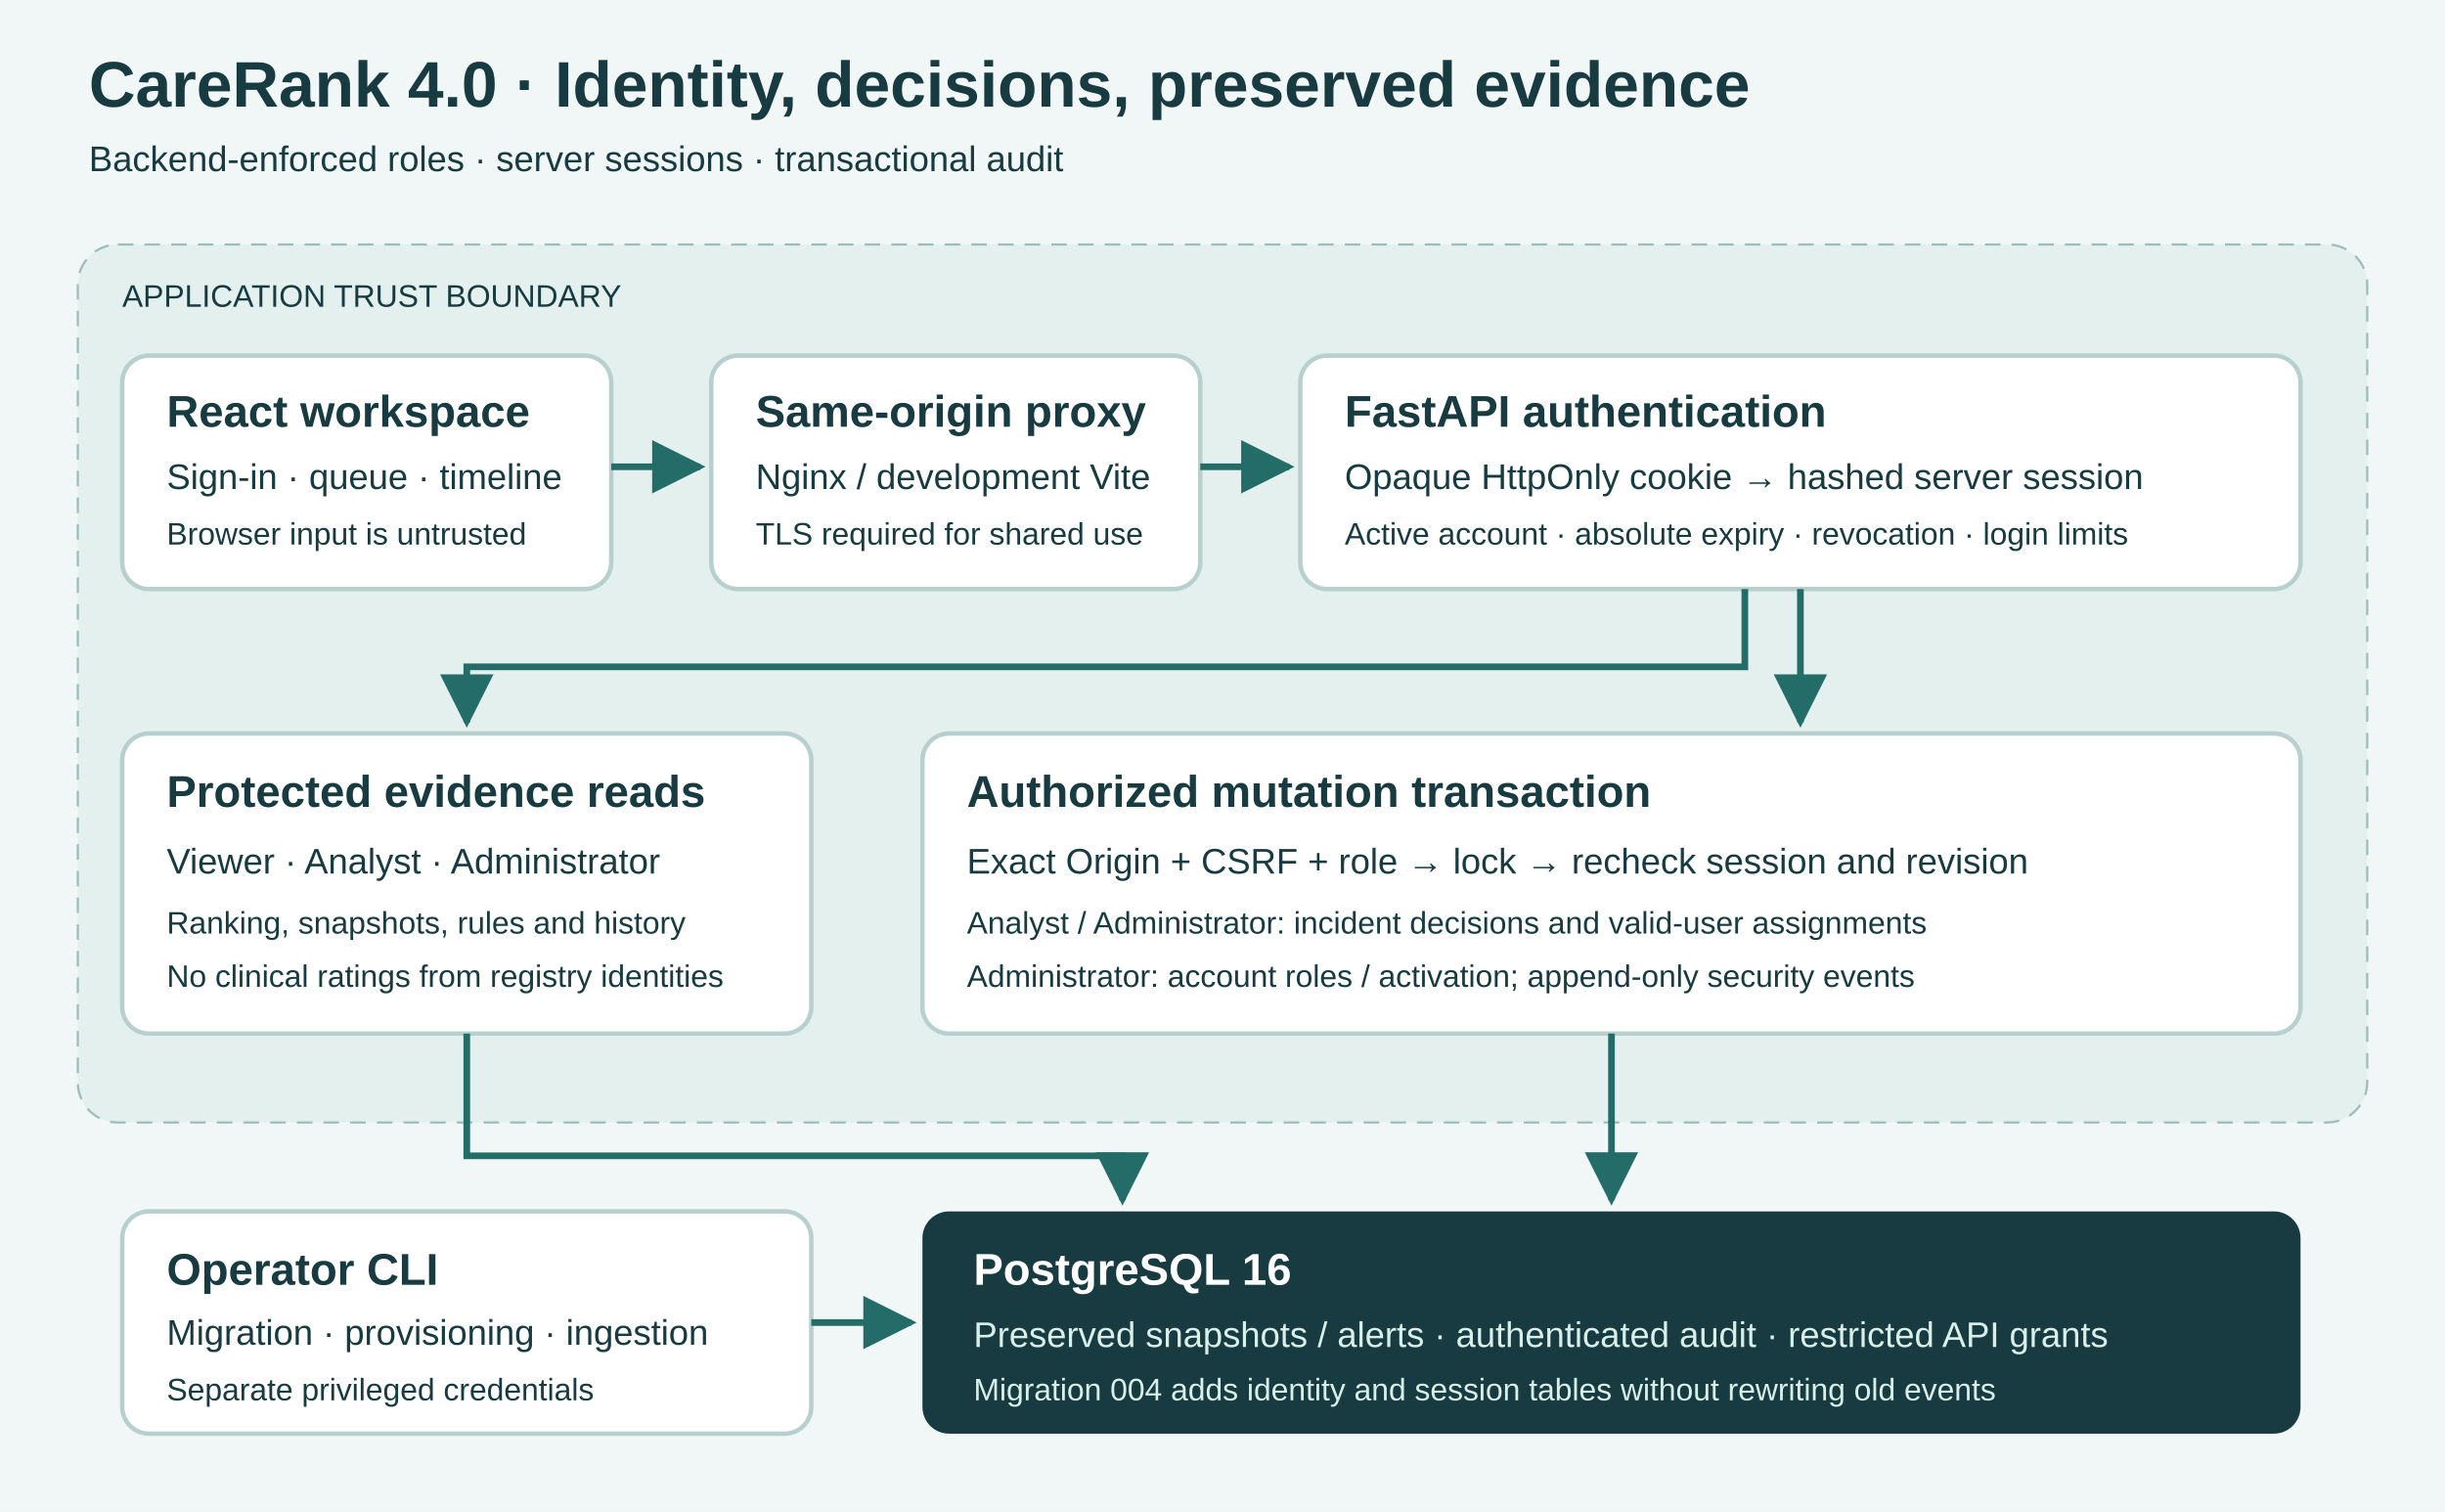
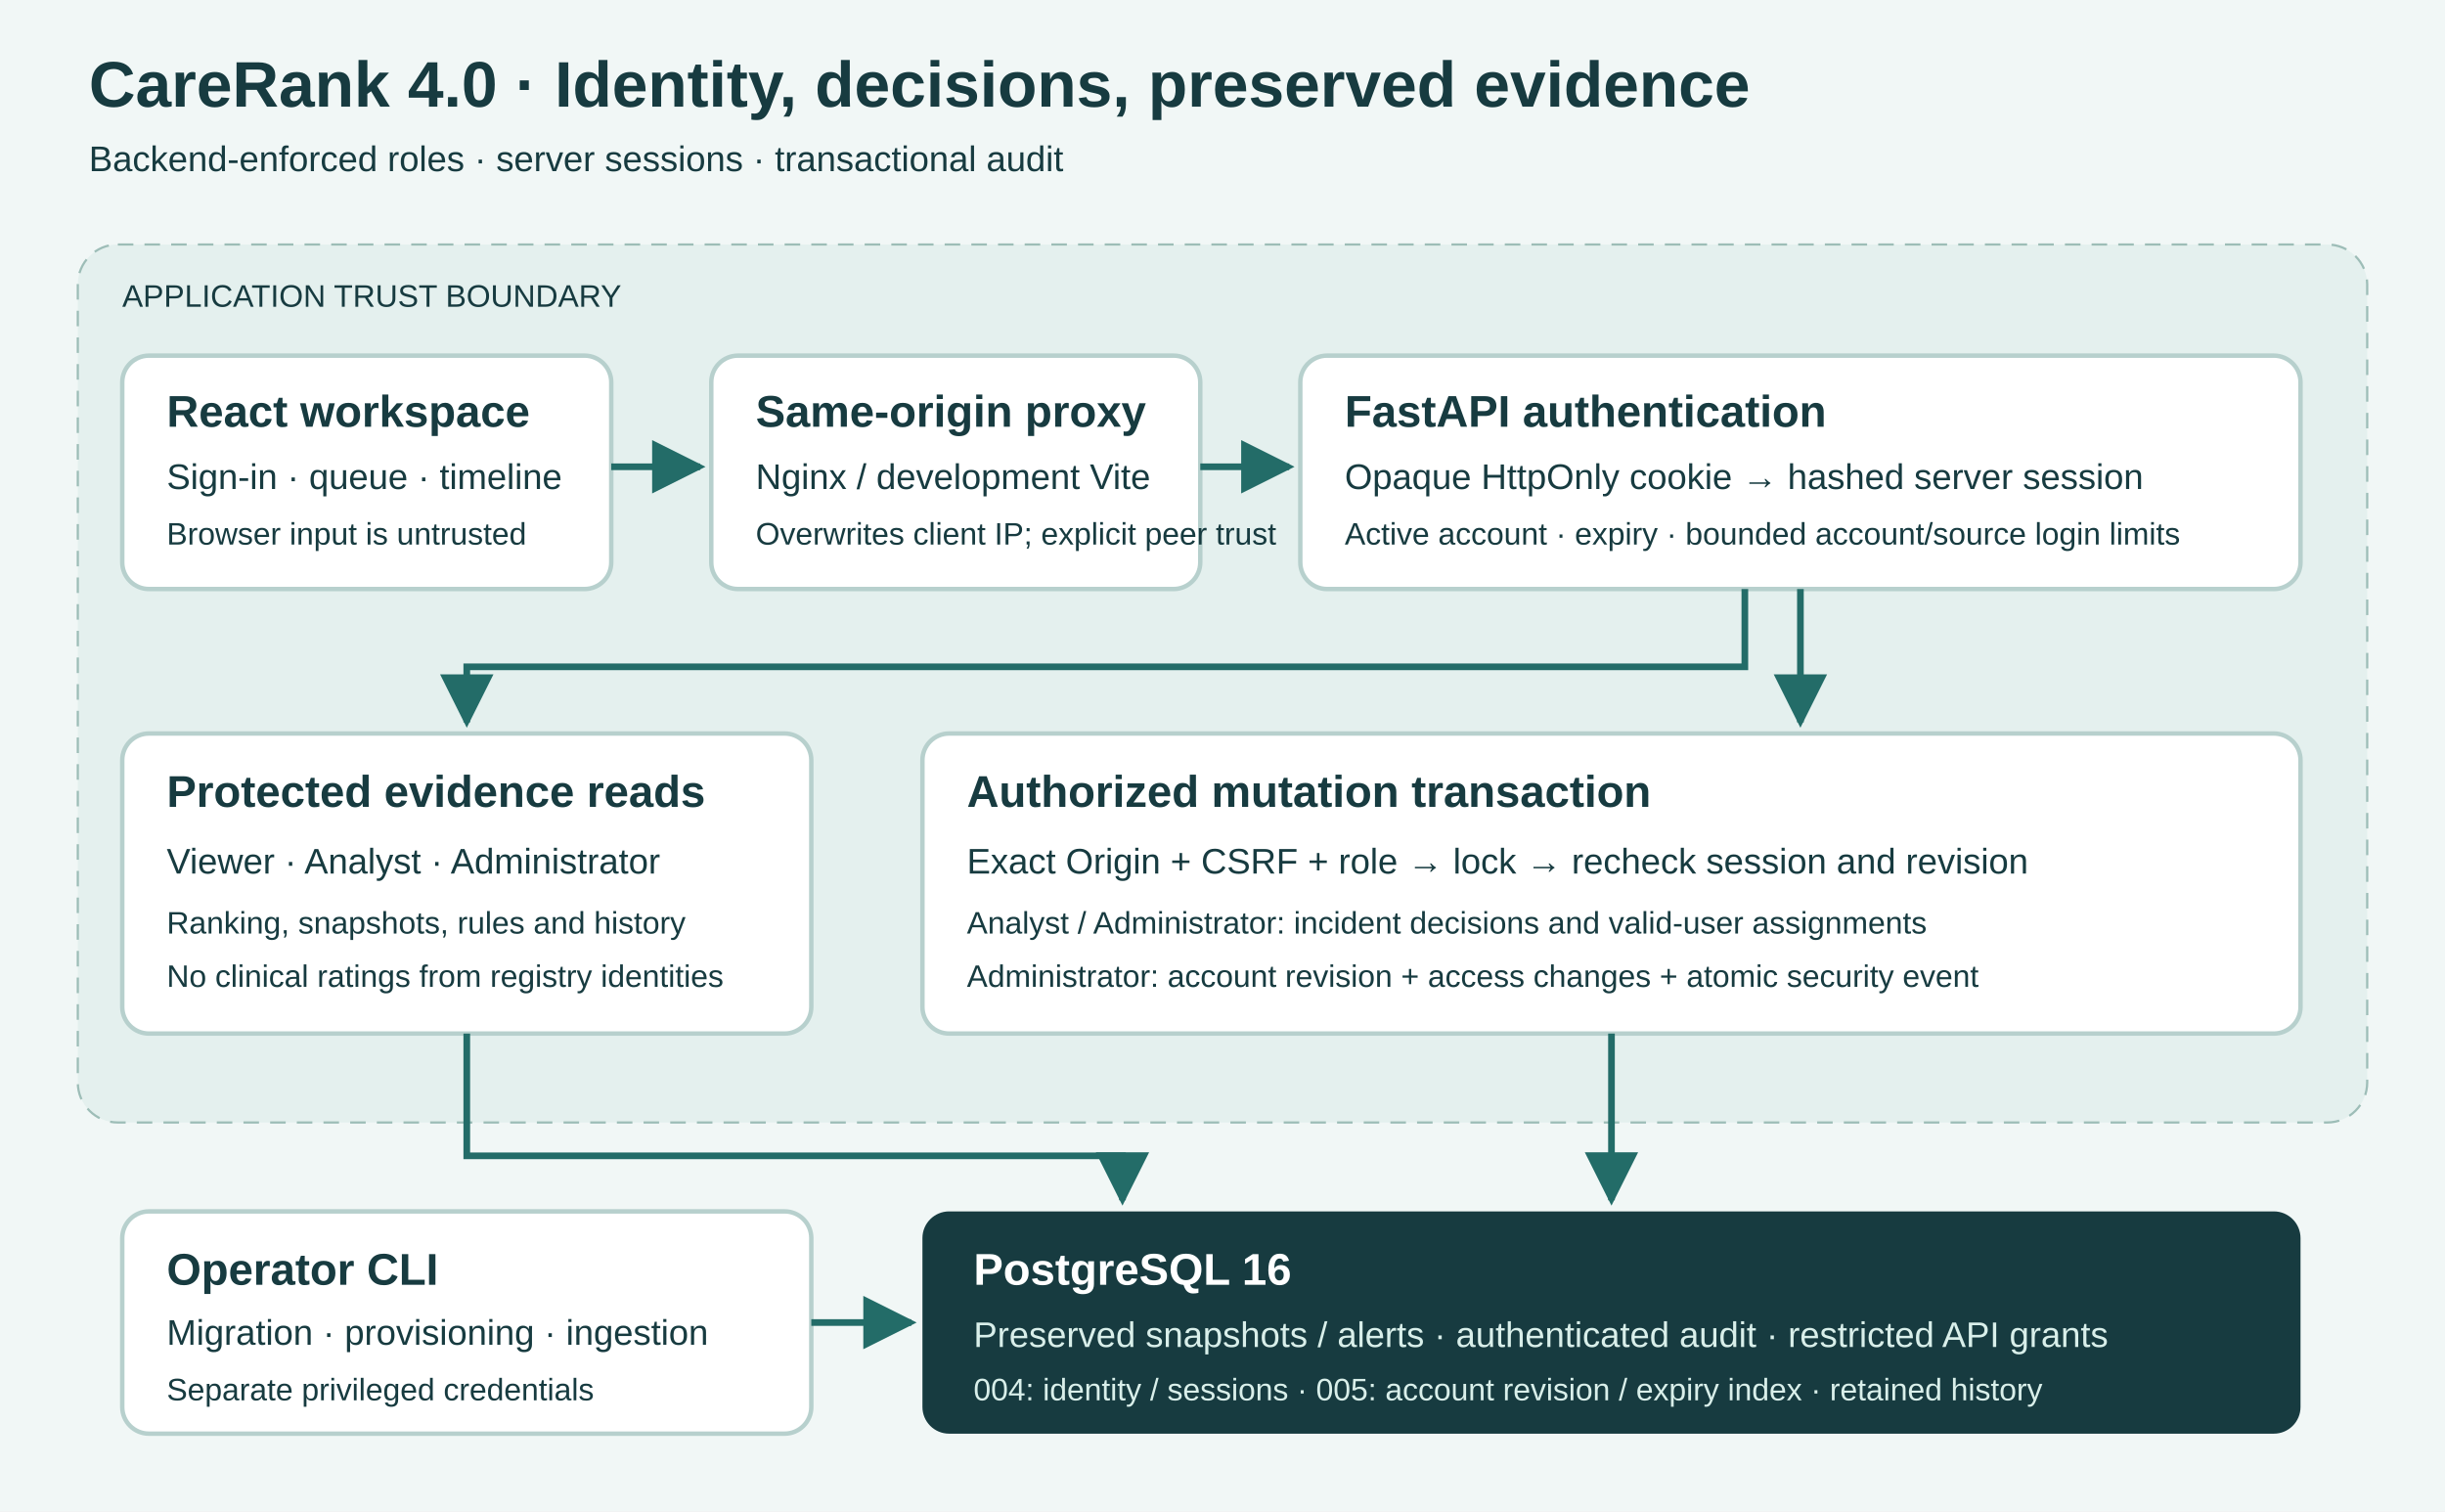
<svg xmlns="http://www.w3.org/2000/svg" width="1100" height="680" viewBox="0 0 1100 680" role="img" aria-labelledby="title desc">
  <defs>
    <marker id="arrow" viewBox="0 0 10 10" refX="9" refY="5" markerWidth="8" markerHeight="8" orient="auto-start-reverse">
      <path d="M0 0 L10 5 L0 10 Z" fill="#236c68" />
    </marker>
    <style>text{font-family:Arial,sans-serif;fill:#173b40}.title{font-size:29px;font-weight:bold}.label{font-size:20px;font-weight:bold}.body{font-size:16px}.small{font-size:14px}.box{fill:#fff;stroke:#b7d0cd;stroke-width:2}.flow{fill:none;stroke:#236c68;stroke-width:3;marker-end:url(#arrow)}</style>
  </defs>
  <rect width="1100" height="680" fill="#f1f7f6" />
  <text x="40" y="48" class="title">CareRank 4.0 · Identity, decisions, preserved evidence</text>
  <text x="40" y="77" class="body">Backend-enforced roles · server sessions · transactional audit</text>
  <rect x="35" y="110" width="1030" height="395" rx="18" fill="#e4f0ee" stroke="#9dbdb7" stroke-dasharray="7 5" />
  <text x="55" y="138" class="small">APPLICATION TRUST BOUNDARY</text>
  <rect x="55" y="160" width="220" height="105" rx="12" class="box" />
  <text x="75" y="192" class="label">React workspace</text>
  <text x="75" y="220" class="body">Sign-in · queue · timeline</text>
  <text x="75" y="245" class="small">Browser input is untrusted</text>
  <rect x="320" y="160" width="220" height="105" rx="12" class="box" />
  <text x="340" y="192" class="label">Same-origin proxy</text>
  <text x="340" y="220" class="body">Nginx / development Vite</text>
-   <text x="340" y="245" class="small">TLS required for shared use</text>
+   <text x="340" y="245" class="small">Overwrites client IP; explicit peer trust</text>
  <rect x="585" y="160" width="450" height="105" rx="12" class="box" />
  <text x="605" y="192" class="label">FastAPI authentication</text>
  <text x="605" y="220" class="body">Opaque HttpOnly cookie → hashed server session</text>
-   <text x="605" y="245" class="small">Active account · absolute expiry · revocation · login limits</text>
+   <text x="605" y="245" class="small">Active account · expiry · bounded account/source login limits</text>
  <path d="M275 210 H315" class="flow" />
  <path d="M540 210 H580" class="flow" />
  <rect x="55" y="330" width="310" height="135" rx="12" class="box" />
  <text x="75" y="363" class="label">Protected evidence reads</text>
  <text x="75" y="393" class="body">Viewer · Analyst · Administrator</text>
  <text x="75" y="420" class="small">Ranking, snapshots, rules and history</text>
  <text x="75" y="444" class="small">No clinical ratings from registry identities</text>
  <rect x="415" y="330" width="620" height="135" rx="12" class="box" />
  <text x="435" y="363" class="label">Authorized mutation transaction</text>
  <text x="435" y="393" class="body">Exact Origin + CSRF + role → lock → recheck session and revision</text>
  <text x="435" y="420" class="small">Analyst / Administrator: incident decisions and valid-user assignments</text>
-   <text x="435" y="444" class="small">Administrator: account roles / activation; append-only security events</text>
+   <text x="435" y="444" class="small">Administrator: account revision + access changes + atomic security event</text>
  <path d="M785 265 V300 H210 V325" class="flow" />
  <path d="M810 265 V325" class="flow" />
  <rect x="415" y="545" width="620" height="100" rx="12" fill="#173b40" />
  <text x="438" y="578" class="label" style="fill:white">PostgreSQL 16</text>
  <text x="438" y="606" class="body" style="fill:#d9efea">Preserved snapshots / alerts · authenticated audit · restricted API grants</text>
-   <text x="438" y="630" class="small" style="fill:#d9efea">Migration 004 adds identity and session tables without rewriting old events</text>
+   <text x="438" y="630" class="small" style="fill:#d9efea">004: identity / sessions · 005: account revision / expiry index · retained history</text>
  <path d="M725 465 V540" class="flow" />
  <path d="M210 465 V520 H505 V540" class="flow" />
  <rect x="55" y="545" width="310" height="100" rx="12" class="box" />
  <text x="75" y="578" class="label">Operator CLI</text>
  <text x="75" y="605" class="body">Migration · provisioning · ingestion</text>
  <text x="75" y="630" class="small">Separate privileged credentials</text>
  <path d="M365 595 H410" class="flow" />
</svg>
